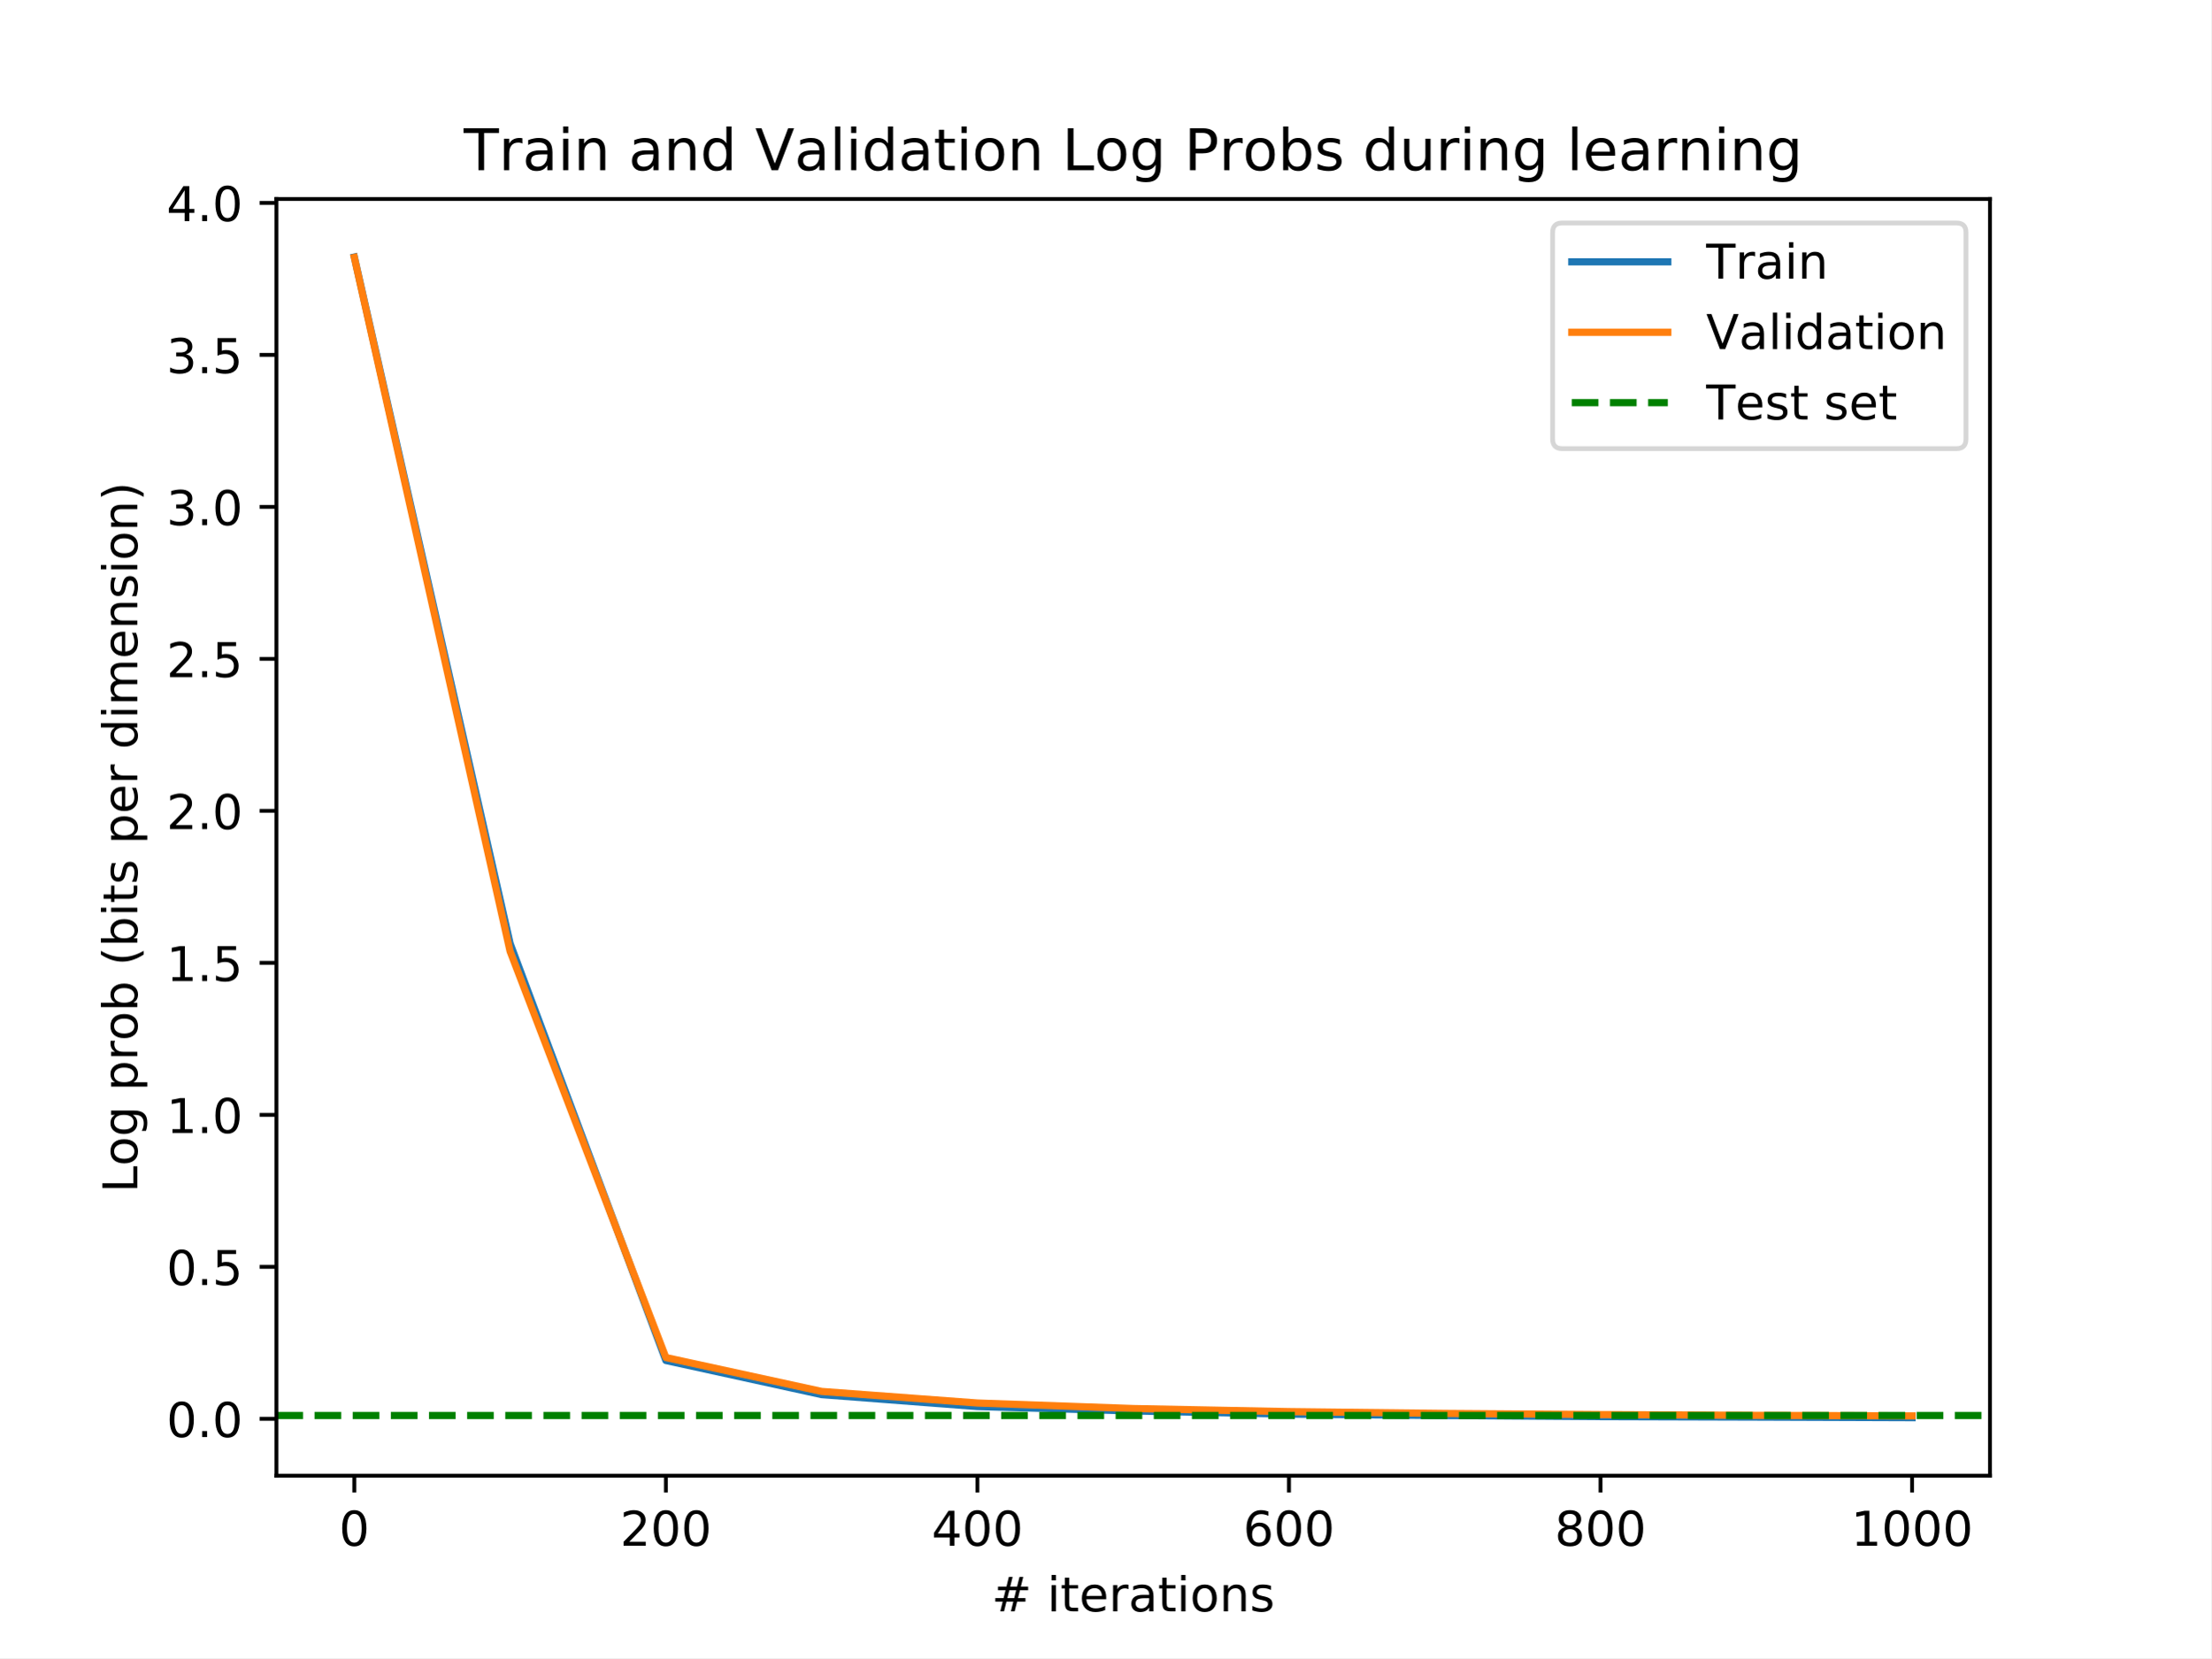
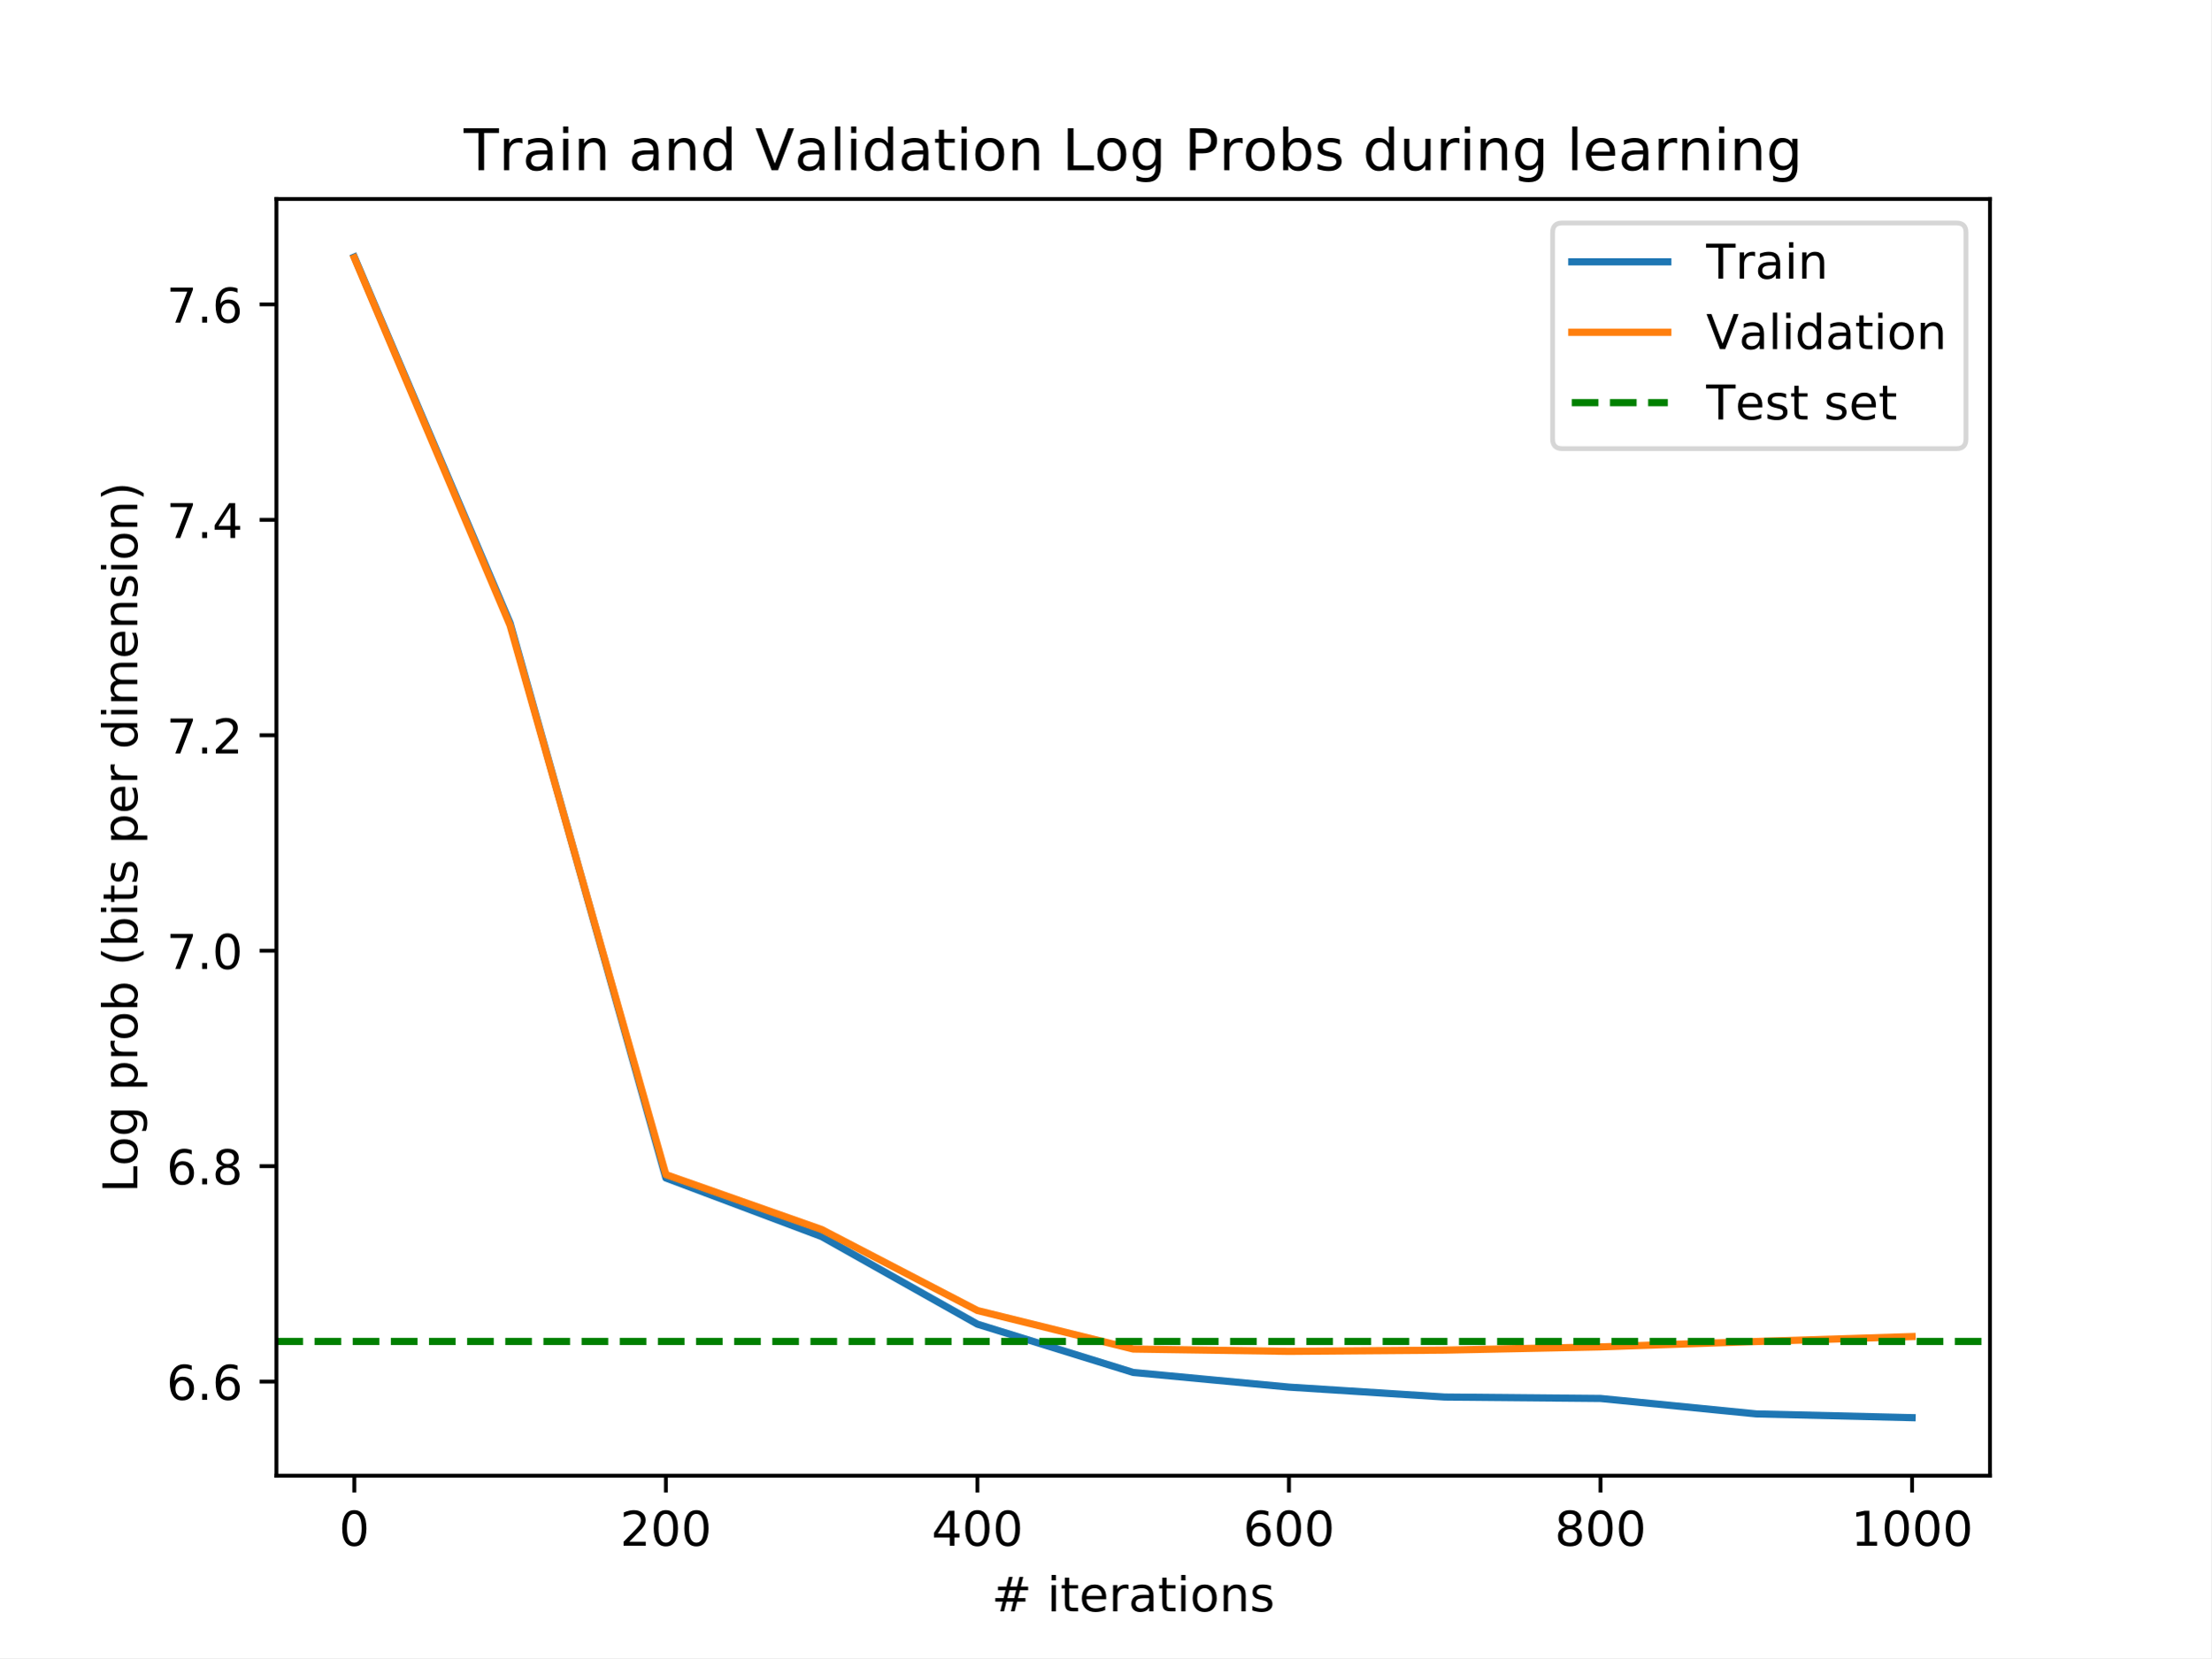
<svg xmlns="http://www.w3.org/2000/svg" xmlns:xlink="http://www.w3.org/1999/xlink" height="345.6pt" version="1.1" viewBox="0 0 460.8 345.6" width="460.8pt">
  <defs>
    <style type="text/css">
*{stroke-linecap:butt;stroke-linejoin:round;}
  </style>
  </defs>
  <g id="figure_1">
    <g id="patch_1">
      <path d="M 0 345.6  L 460.8 345.6  L 460.8 0  L 0 0  z " style="fill:#ffffff;" />
    </g>
    <g id="axes_1">
      <g id="patch_2">
        <path d="M 57.6 307.584  L 414.72 307.584  L 414.72 41.472  L 57.6 41.472  z " style="fill:#ffffff;" />
      </g>
      <g id="matplotlib.axis_1">
        <g id="xtick_1">
          <g id="line2d_1">
            <defs>
-               <path d="M 0 0  L 0 3.5  " id="m6d9e940e73" style="stroke:#000000;stroke-width:0.8;" />
-             </defs>
-             <g>
-               <use style="stroke:#000000;stroke-width:0.8;" x="73.833" xlink:href="#m6d9e940e73" y="307.584" />
+               <path d="M 0 0  L 0 3.5  " id="mdf9326bb4c" style="stroke:#000000;stroke-width:0.8;" />
+             </defs>
+             <g>
+               <use style="stroke:#000000;stroke-width:0.8;" x="73.833" xlink:href="#mdf9326bb4c" y="307.584" />
            </g>
          </g>
          <g id="text_1">
            <defs>
              <path d="M 31.781 66.406  Q 24.172 66.406 20.328 58.906  Q 16.5 51.422 16.5 36.375  Q 16.5 21.391 20.328 13.891  Q 24.172 6.391 31.781 6.391  Q 39.453 6.391 43.281 13.891  Q 47.125 21.391 47.125 36.375  Q 47.125 51.422 43.281 58.906  Q 39.453 66.406 31.781 66.406  z M 31.781 74.219  Q 44.047 74.219 50.516 64.516  Q 56.984 54.828 56.984 36.375  Q 56.984 17.969 50.516 8.266  Q 44.047 -1.422 31.781 -1.422  Q 19.531 -1.422 13.062 8.266  Q 6.594 17.969 6.594 36.375  Q 6.594 54.828 13.062 64.516  Q 19.531 74.219 31.781 74.219  z " id="DejaVuSans-48" />
            </defs>
            <g transform="translate(70.65148 322.1824)scale(0.1 -0.1)">
              <use xlink:href="#DejaVuSans-48" />
            </g>
          </g>
        </g>
        <g id="xtick_2">
          <g id="line2d_2">
            <g>
-               <use style="stroke:#000000;stroke-width:0.8;" x="138.764" xlink:href="#m6d9e940e73" y="307.584" />
+               <use style="stroke:#000000;stroke-width:0.8;" x="138.764" xlink:href="#mdf9326bb4c" y="307.584" />
            </g>
          </g>
          <g id="text_2">
            <defs>
              <path d="M 19.188 8.297  L 53.609 8.297  L 53.609 0  L 7.328 0  L 7.328 8.297  Q 12.938 14.109 22.625 23.891  Q 32.328 33.688 34.812 36.531  Q 39.547 41.844 41.422 45.531  Q 43.312 49.219 43.312 52.781  Q 43.312 58.594 39.234 62.25  Q 35.156 65.922 28.609 65.922  Q 23.969 65.922 18.812 64.312  Q 13.672 62.703 7.812 59.422  L 7.812 69.391  Q 13.766 71.781 18.938 73  Q 24.125 74.219 28.422 74.219  Q 39.75 74.219 46.484 68.547  Q 53.219 62.891 53.219 53.422  Q 53.219 48.922 51.531 44.891  Q 49.859 40.875 45.406 35.406  Q 44.188 33.984 37.641 27.219  Q 31.109 20.453 19.188 8.297  z " id="DejaVuSans-50" />
            </defs>
            <g transform="translate(129.2199 322.1824)scale(0.1 -0.1)">
              <use xlink:href="#DejaVuSans-50" />
              <use x="63.623" xlink:href="#DejaVuSans-48" />
              <use x="127.246" xlink:href="#DejaVuSans-48" />
            </g>
          </g>
        </g>
        <g id="xtick_3">
          <g id="line2d_3">
            <g>
-               <use style="stroke:#000000;stroke-width:0.8;" x="203.695" xlink:href="#m6d9e940e73" y="307.584" />
+               <use style="stroke:#000000;stroke-width:0.8;" x="203.695" xlink:href="#mdf9326bb4c" y="307.584" />
            </g>
          </g>
          <g id="text_3">
            <defs>
              <path d="M 37.797 64.312  L 12.891 25.391  L 37.797 25.391  z M 35.203 72.906  L 47.609 72.906  L 47.609 25.391  L 58.016 25.391  L 58.016 17.188  L 47.609 17.188  L 47.609 0  L 37.797 0  L 37.797 17.188  L 4.891 17.188  L 4.891 26.703  z " id="DejaVuSans-52" />
            </defs>
            <g transform="translate(194.1508 322.1824)scale(0.1 -0.1)">
              <use xlink:href="#DejaVuSans-52" />
              <use x="63.623" xlink:href="#DejaVuSans-48" />
              <use x="127.246" xlink:href="#DejaVuSans-48" />
            </g>
          </g>
        </g>
        <g id="xtick_4">
          <g id="line2d_4">
            <g>
-               <use style="stroke:#000000;stroke-width:0.8;" x="268.625" xlink:href="#m6d9e940e73" y="307.584" />
+               <use style="stroke:#000000;stroke-width:0.8;" x="268.625" xlink:href="#mdf9326bb4c" y="307.584" />
            </g>
          </g>
          <g id="text_4">
            <defs>
              <path d="M 33.016 40.375  Q 26.375 40.375 22.484 35.828  Q 18.609 31.297 18.609 23.391  Q 18.609 15.531 22.484 10.953  Q 26.375 6.391 33.016 6.391  Q 39.656 6.391 43.531 10.953  Q 47.406 15.531 47.406 23.391  Q 47.406 31.297 43.531 35.828  Q 39.656 40.375 33.016 40.375  z M 52.594 71.297  L 52.594 62.312  Q 48.875 64.062 45.094 64.984  Q 41.312 65.922 37.594 65.922  Q 27.828 65.922 22.672 59.328  Q 17.531 52.734 16.797 39.406  Q 19.672 43.656 24.016 45.922  Q 28.375 48.188 33.594 48.188  Q 44.578 48.188 50.953 41.516  Q 57.328 34.859 57.328 23.391  Q 57.328 12.156 50.688 5.359  Q 44.047 -1.422 33.016 -1.422  Q 20.359 -1.422 13.672 8.266  Q 6.984 17.969 6.984 36.375  Q 6.984 53.656 15.188 63.938  Q 23.391 74.219 37.203 74.219  Q 40.922 74.219 44.703 73.484  Q 48.484 72.75 52.594 71.297  z " id="DejaVuSans-54" />
            </defs>
            <g transform="translate(259.0817 322.1824)scale(0.1 -0.1)">
              <use xlink:href="#DejaVuSans-54" />
              <use x="63.623" xlink:href="#DejaVuSans-48" />
              <use x="127.246" xlink:href="#DejaVuSans-48" />
            </g>
          </g>
        </g>
        <g id="xtick_5">
          <g id="line2d_5">
            <g>
-               <use style="stroke:#000000;stroke-width:0.8;" x="333.556" xlink:href="#m6d9e940e73" y="307.584" />
+               <use style="stroke:#000000;stroke-width:0.8;" x="333.556" xlink:href="#mdf9326bb4c" y="307.584" />
            </g>
          </g>
          <g id="text_5">
            <defs>
              <path d="M 31.781 34.625  Q 24.75 34.625 20.719 30.859  Q 16.703 27.094 16.703 20.516  Q 16.703 13.922 20.719 10.156  Q 24.75 6.391 31.781 6.391  Q 38.812 6.391 42.859 10.172  Q 46.922 13.969 46.922 20.516  Q 46.922 27.094 42.891 30.859  Q 38.875 34.625 31.781 34.625  z M 21.922 38.812  Q 15.578 40.375 12.031 44.719  Q 8.5 49.078 8.5 55.328  Q 8.5 64.062 14.719 69.141  Q 20.953 74.219 31.781 74.219  Q 42.672 74.219 48.875 69.141  Q 55.078 64.062 55.078 55.328  Q 55.078 49.078 51.531 44.719  Q 48 40.375 41.703 38.812  Q 48.828 37.156 52.797 32.312  Q 56.781 27.484 56.781 20.516  Q 56.781 9.906 50.312 4.234  Q 43.844 -1.422 31.781 -1.422  Q 19.734 -1.422 13.25 4.234  Q 6.781 9.906 6.781 20.516  Q 6.781 27.484 10.781 32.312  Q 14.797 37.156 21.922 38.812  z M 18.312 54.391  Q 18.312 48.734 21.844 45.562  Q 25.391 42.391 31.781 42.391  Q 38.141 42.391 41.719 45.562  Q 45.312 48.734 45.312 54.391  Q 45.312 60.062 41.719 63.234  Q 38.141 66.406 31.781 66.406  Q 25.391 66.406 21.844 63.234  Q 18.312 60.062 18.312 54.391  z " id="DejaVuSans-56" />
            </defs>
            <g transform="translate(324.0126 322.1824)scale(0.1 -0.1)">
              <use xlink:href="#DejaVuSans-56" />
              <use x="63.623" xlink:href="#DejaVuSans-48" />
              <use x="127.246" xlink:href="#DejaVuSans-48" />
            </g>
          </g>
        </g>
        <g id="xtick_6">
          <g id="line2d_6">
            <g>
-               <use style="stroke:#000000;stroke-width:0.8;" x="398.487" xlink:href="#m6d9e940e73" y="307.584" />
+               <use style="stroke:#000000;stroke-width:0.8;" x="398.487" xlink:href="#mdf9326bb4c" y="307.584" />
            </g>
          </g>
          <g id="text_6">
            <defs>
              <path d="M 12.406 8.297  L 28.516 8.297  L 28.516 63.922  L 10.984 60.406  L 10.984 69.391  L 28.422 72.906  L 38.281 72.906  L 38.281 8.297  L 54.391 8.297  L 54.391 0  L 12.406 0  z " id="DejaVuSans-49" />
            </defs>
            <g transform="translate(385.7623 322.1824)scale(0.1 -0.1)">
              <use xlink:href="#DejaVuSans-49" />
              <use x="63.623" xlink:href="#DejaVuSans-48" />
              <use x="127.246" xlink:href="#DejaVuSans-48" />
              <use x="190.869" xlink:href="#DejaVuSans-48" />
            </g>
          </g>
        </g>
        <g id="text_7">
          <defs>
            <path d="M 51.125 44  L 36.922 44  L 32.812 27.688  L 47.125 27.688  z M 43.797 71.781  L 38.719 51.516  L 52.984 51.516  L 58.109 71.781  L 65.922 71.781  L 60.891 51.516  L 76.125 51.516  L 76.125 44  L 58.984 44  L 54.984 27.688  L 70.516 27.688  L 70.516 20.219  L 53.078 20.219  L 48 0  L 40.188 0  L 45.219 20.219  L 30.906 20.219  L 25.875 0  L 18.016 0  L 23.094 20.219  L 7.719 20.219  L 7.719 27.688  L 24.906 27.688  L 29 44  L 13.281 44  L 13.281 51.516  L 30.906 51.516  L 35.891 71.781  z " id="DejaVuSans-35" />
            <path id="DejaVuSans-32" />
            <path d="M 9.422 54.688  L 18.406 54.688  L 18.406 0  L 9.422 0  z M 9.422 75.984  L 18.406 75.984  L 18.406 64.594  L 9.422 64.594  z " id="DejaVuSans-105" />
            <path d="M 18.312 70.219  L 18.312 54.688  L 36.812 54.688  L 36.812 47.703  L 18.312 47.703  L 18.312 18.016  Q 18.312 11.328 20.141 9.422  Q 21.969 7.516 27.594 7.516  L 36.812 7.516  L 36.812 0  L 27.594 0  Q 17.188 0 13.234 3.875  Q 9.281 7.766 9.281 18.016  L 9.281 47.703  L 2.688 47.703  L 2.688 54.688  L 9.281 54.688  L 9.281 70.219  z " id="DejaVuSans-116" />
            <path d="M 56.203 29.594  L 56.203 25.203  L 14.891 25.203  Q 15.484 15.922 20.484 11.062  Q 25.484 6.203 34.422 6.203  Q 39.594 6.203 44.453 7.469  Q 49.312 8.734 54.109 11.281  L 54.109 2.781  Q 49.266 0.734 44.188 -0.344  Q 39.109 -1.422 33.891 -1.422  Q 20.797 -1.422 13.156 6.188  Q 5.516 13.812 5.516 26.812  Q 5.516 40.234 12.766 48.109  Q 20.016 56 32.328 56  Q 43.359 56 49.781 48.891  Q 56.203 41.797 56.203 29.594  z M 47.219 32.234  Q 47.125 39.594 43.094 43.984  Q 39.062 48.391 32.422 48.391  Q 24.906 48.391 20.391 44.141  Q 15.875 39.891 15.188 32.172  z " id="DejaVuSans-101" />
            <path d="M 41.109 46.297  Q 39.594 47.172 37.812 47.578  Q 36.031 48 33.891 48  Q 26.266 48 22.188 43.047  Q 18.109 38.094 18.109 28.812  L 18.109 0  L 9.078 0  L 9.078 54.688  L 18.109 54.688  L 18.109 46.188  Q 20.953 51.172 25.484 53.578  Q 30.031 56 36.531 56  Q 37.453 56 38.578 55.875  Q 39.703 55.766 41.062 55.516  z " id="DejaVuSans-114" />
            <path d="M 34.281 27.484  Q 23.391 27.484 19.188 25  Q 14.984 22.516 14.984 16.5  Q 14.984 11.719 18.141 8.906  Q 21.297 6.109 26.703 6.109  Q 34.188 6.109 38.703 11.406  Q 43.219 16.703 43.219 25.484  L 43.219 27.484  z M 52.203 31.203  L 52.203 0  L 43.219 0  L 43.219 8.297  Q 40.141 3.328 35.547 0.953  Q 30.953 -1.422 24.312 -1.422  Q 15.922 -1.422 10.953 3.297  Q 6 8.016 6 15.922  Q 6 25.141 12.172 29.828  Q 18.359 34.516 30.609 34.516  L 43.219 34.516  L 43.219 35.406  Q 43.219 41.609 39.141 45  Q 35.062 48.391 27.688 48.391  Q 23 48.391 18.547 47.266  Q 14.109 46.141 10.016 43.891  L 10.016 52.203  Q 14.938 54.109 19.578 55.047  Q 24.219 56 28.609 56  Q 40.484 56 46.344 49.844  Q 52.203 43.703 52.203 31.203  z " id="DejaVuSans-97" />
            <path d="M 30.609 48.391  Q 23.391 48.391 19.188 42.75  Q 14.984 37.109 14.984 27.297  Q 14.984 17.484 19.156 11.844  Q 23.344 6.203 30.609 6.203  Q 37.797 6.203 41.984 11.859  Q 46.188 17.531 46.188 27.297  Q 46.188 37.016 41.984 42.703  Q 37.797 48.391 30.609 48.391  z M 30.609 56  Q 42.328 56 49.016 48.375  Q 55.719 40.766 55.719 27.297  Q 55.719 13.875 49.016 6.219  Q 42.328 -1.422 30.609 -1.422  Q 18.844 -1.422 12.172 6.219  Q 5.516 13.875 5.516 27.297  Q 5.516 40.766 12.172 48.375  Q 18.844 56 30.609 56  z " id="DejaVuSans-111" />
            <path d="M 54.891 33.016  L 54.891 0  L 45.906 0  L 45.906 32.719  Q 45.906 40.484 42.875 44.328  Q 39.844 48.188 33.797 48.188  Q 26.516 48.188 22.312 43.547  Q 18.109 38.922 18.109 30.906  L 18.109 0  L 9.078 0  L 9.078 54.688  L 18.109 54.688  L 18.109 46.188  Q 21.344 51.125 25.703 53.562  Q 30.078 56 35.797 56  Q 45.219 56 50.047 50.172  Q 54.891 44.344 54.891 33.016  z " id="DejaVuSans-110" />
            <path d="M 44.281 53.078  L 44.281 44.578  Q 40.484 46.531 36.375 47.5  Q 32.281 48.484 27.875 48.484  Q 21.188 48.484 17.844 46.438  Q 14.5 44.391 14.5 40.281  Q 14.5 37.156 16.891 35.375  Q 19.281 33.594 26.516 31.984  L 29.594 31.297  Q 39.156 29.25 43.188 25.516  Q 47.219 21.781 47.219 15.094  Q 47.219 7.469 41.188 3.016  Q 35.156 -1.422 24.609 -1.422  Q 20.219 -1.422 15.453 -0.562  Q 10.688 0.297 5.422 2  L 5.422 11.281  Q 10.406 8.688 15.234 7.391  Q 20.062 6.109 24.812 6.109  Q 31.156 6.109 34.562 8.281  Q 37.984 10.453 37.984 14.406  Q 37.984 18.062 35.516 20.016  Q 33.062 21.969 24.703 23.781  L 21.578 24.516  Q 13.234 26.266 9.516 29.906  Q 5.812 33.547 5.812 39.891  Q 5.812 47.609 11.281 51.797  Q 16.75 56 26.812 56  Q 31.781 56 36.172 55.266  Q 40.578 54.547 44.281 53.078  z " id="DejaVuSans-115" />
          </defs>
          <g transform="translate(206.6538 335.8606)scale(0.1 -0.1)">
            <use xlink:href="#DejaVuSans-35" />
            <use x="83.789" xlink:href="#DejaVuSans-32" />
            <use x="115.576" xlink:href="#DejaVuSans-105" />
            <use x="143.359" xlink:href="#DejaVuSans-116" />
            <use x="182.568" xlink:href="#DejaVuSans-101" />
            <use x="244.092" xlink:href="#DejaVuSans-114" />
            <use x="285.205" xlink:href="#DejaVuSans-97" />
            <use x="346.484" xlink:href="#DejaVuSans-116" />
            <use x="385.693" xlink:href="#DejaVuSans-105" />
            <use x="413.477" xlink:href="#DejaVuSans-111" />
            <use x="474.658" xlink:href="#DejaVuSans-110" />
            <use x="538.037" xlink:href="#DejaVuSans-115" />
          </g>
        </g>
      </g>
      <g id="matplotlib.axis_2">
        <g id="ytick_1">
          <g id="line2d_7">
            <defs>
-               <path d="M 0 0  L -3.5 0  " id="m131ab5d67e" style="stroke:#000000;stroke-width:0.8;" />
-             </defs>
-             <g>
-               <use style="stroke:#000000;stroke-width:0.8;" x="57.6" xlink:href="#m131ab5d67e" y="295.73" />
+               <path d="M 0 0  L -3.5 0  " id="m917d956a96" style="stroke:#000000;stroke-width:0.8;" />
+             </defs>
+             <g>
+               <use style="stroke:#000000;stroke-width:0.8;" x="57.6" xlink:href="#m917d956a96" y="287.973" />
            </g>
          </g>
          <g id="text_8">
            <defs>
              <path d="M 10.688 12.406  L 21 12.406  L 21 0  L 10.688 0  z " id="DejaVuSans-46" />
            </defs>
-             <g transform="translate(34.69687 299.5293)scale(0.1 -0.1)">
-               <use xlink:href="#DejaVuSans-48" />
-               <use x="63.623" xlink:href="#DejaVuSans-46" />
-               <use x="95.41" xlink:href="#DejaVuSans-48" />
+             <g transform="translate(34.69687 291.7718)scale(0.1 -0.1)">
+               <use xlink:href="#DejaVuSans-54" />
+               <use x="63.623" xlink:href="#DejaVuSans-46" />
+               <use x="95.41" xlink:href="#DejaVuSans-54" />
            </g>
          </g>
        </g>
        <g id="ytick_2">
          <g id="line2d_8">
            <g>
-               <use style="stroke:#000000;stroke-width:0.8;" x="57.6" xlink:href="#m131ab5d67e" y="264.049" />
+               <use style="stroke:#000000;stroke-width:0.8;" x="57.6" xlink:href="#m917d956a96" y="243.065" />
            </g>
          </g>
          <g id="text_9">
-             <defs>
-               <path d="M 10.797 72.906  L 49.516 72.906  L 49.516 64.594  L 19.828 64.594  L 19.828 46.734  Q 21.969 47.469 24.109 47.828  Q 26.266 48.188 28.422 48.188  Q 40.625 48.188 47.75 41.5  Q 54.891 34.812 54.891 23.391  Q 54.891 11.625 47.562 5.094  Q 40.234 -1.422 26.906 -1.422  Q 22.312 -1.422 17.547 -0.641  Q 12.797 0.141 7.719 1.703  L 7.719 11.625  Q 12.109 9.234 16.797 8.062  Q 21.484 6.891 26.703 6.891  Q 35.156 6.891 40.078 11.328  Q 45.016 15.766 45.016 23.391  Q 45.016 31 40.078 35.438  Q 35.156 39.891 26.703 39.891  Q 22.75 39.891 18.812 39.016  Q 14.891 38.141 10.797 36.281  z " id="DejaVuSans-53" />
-             </defs>
-             <g transform="translate(34.69687 267.8485)scale(0.1 -0.1)">
-               <use xlink:href="#DejaVuSans-48" />
-               <use x="63.623" xlink:href="#DejaVuSans-46" />
-               <use x="95.41" xlink:href="#DejaVuSans-53" />
+             <g transform="translate(34.69687 246.8647)scale(0.1 -0.1)">
+               <use xlink:href="#DejaVuSans-54" />
+               <use x="63.623" xlink:href="#DejaVuSans-46" />
+               <use x="95.41" xlink:href="#DejaVuSans-56" />
            </g>
          </g>
        </g>
        <g id="ytick_3">
          <g id="line2d_9">
            <g>
-               <use style="stroke:#000000;stroke-width:0.8;" x="57.6" xlink:href="#m131ab5d67e" y="232.368" />
+               <use style="stroke:#000000;stroke-width:0.8;" x="57.6" xlink:href="#m917d956a96" y="198.158" />
            </g>
          </g>
          <g id="text_10">
-             <g transform="translate(34.69687 236.1677)scale(0.1 -0.1)">
-               <use xlink:href="#DejaVuSans-49" />
+             <defs>
+               <path d="M 8.203 72.906  L 55.078 72.906  L 55.078 68.703  L 28.609 0  L 18.312 0  L 43.219 64.594  L 8.203 64.594  z " id="DejaVuSans-55" />
+             </defs>
+             <g transform="translate(34.69687 201.9576)scale(0.1 -0.1)">
+               <use xlink:href="#DejaVuSans-55" />
              <use x="63.623" xlink:href="#DejaVuSans-46" />
              <use x="95.41" xlink:href="#DejaVuSans-48" />
            </g>
          </g>
        </g>
        <g id="ytick_4">
          <g id="line2d_10">
            <g>
-               <use style="stroke:#000000;stroke-width:0.8;" x="57.6" xlink:href="#m131ab5d67e" y="200.688" />
+               <use style="stroke:#000000;stroke-width:0.8;" x="57.6" xlink:href="#m917d956a96" y="153.251" />
            </g>
          </g>
          <g id="text_11">
-             <g transform="translate(34.69687 204.4869)scale(0.1 -0.1)">
-               <use xlink:href="#DejaVuSans-49" />
-               <use x="63.623" xlink:href="#DejaVuSans-46" />
-               <use x="95.41" xlink:href="#DejaVuSans-53" />
+             <g transform="translate(34.69687 157.0505)scale(0.1 -0.1)">
+               <use xlink:href="#DejaVuSans-55" />
+               <use x="63.623" xlink:href="#DejaVuSans-46" />
+               <use x="95.41" xlink:href="#DejaVuSans-50" />
            </g>
          </g>
        </g>
        <g id="ytick_5">
          <g id="line2d_11">
            <g>
-               <use style="stroke:#000000;stroke-width:0.8;" x="57.6" xlink:href="#m131ab5d67e" y="169.007" />
+               <use style="stroke:#000000;stroke-width:0.8;" x="57.6" xlink:href="#m917d956a96" y="108.344" />
            </g>
          </g>
          <g id="text_12">
-             <g transform="translate(34.69687 172.8062)scale(0.1 -0.1)">
-               <use xlink:href="#DejaVuSans-50" />
-               <use x="63.623" xlink:href="#DejaVuSans-46" />
-               <use x="95.41" xlink:href="#DejaVuSans-48" />
+             <g transform="translate(34.69687 112.1435)scale(0.1 -0.1)">
+               <use xlink:href="#DejaVuSans-55" />
+               <use x="63.623" xlink:href="#DejaVuSans-46" />
+               <use x="95.41" xlink:href="#DejaVuSans-52" />
            </g>
          </g>
        </g>
        <g id="ytick_6">
          <g id="line2d_12">
            <g>
-               <use style="stroke:#000000;stroke-width:0.8;" x="57.6" xlink:href="#m131ab5d67e" y="137.326" />
+               <use style="stroke:#000000;stroke-width:0.8;" x="57.6" xlink:href="#m917d956a96" y="63.437" />
            </g>
          </g>
          <g id="text_13">
-             <g transform="translate(34.69687 141.1254)scale(0.1 -0.1)">
-               <use xlink:href="#DejaVuSans-50" />
-               <use x="63.623" xlink:href="#DejaVuSans-46" />
-               <use x="95.41" xlink:href="#DejaVuSans-53" />
-             </g>
-           </g>
-         </g>
-         <g id="ytick_7">
-           <g id="line2d_13">
-             <g>
-               <use style="stroke:#000000;stroke-width:0.8;" x="57.6" xlink:href="#m131ab5d67e" y="105.645" />
-             </g>
-           </g>
-           <g id="text_14">
-             <defs>
-               <path d="M 40.578 39.312  Q 47.656 37.797 51.625 33  Q 55.609 28.219 55.609 21.188  Q 55.609 10.406 48.188 4.484  Q 40.766 -1.422 27.094 -1.422  Q 22.516 -1.422 17.656 -0.516  Q 12.797 0.391 7.625 2.203  L 7.625 11.719  Q 11.719 9.328 16.594 8.109  Q 21.484 6.891 26.812 6.891  Q 36.078 6.891 40.938 10.547  Q 45.797 14.203 45.797 21.188  Q 45.797 27.641 41.281 31.266  Q 36.766 34.906 28.719 34.906  L 20.219 34.906  L 20.219 43.016  L 29.109 43.016  Q 36.375 43.016 40.234 45.922  Q 44.094 48.828 44.094 54.297  Q 44.094 59.906 40.109 62.906  Q 36.141 65.922 28.719 65.922  Q 24.656 65.922 20.016 65.031  Q 15.375 64.156 9.812 62.312  L 9.812 71.094  Q 15.438 72.656 20.344 73.438  Q 25.25 74.219 29.594 74.219  Q 40.828 74.219 47.359 69.109  Q 53.906 64.016 53.906 55.328  Q 53.906 49.266 50.438 45.094  Q 46.969 40.922 40.578 39.312  z " id="DejaVuSans-51" />
-             </defs>
-             <g transform="translate(34.69687 109.4446)scale(0.1 -0.1)">
-               <use xlink:href="#DejaVuSans-51" />
-               <use x="63.623" xlink:href="#DejaVuSans-46" />
-               <use x="95.41" xlink:href="#DejaVuSans-48" />
-             </g>
-           </g>
-         </g>
-         <g id="ytick_8">
-           <g id="line2d_14">
-             <g>
-               <use style="stroke:#000000;stroke-width:0.8;" x="57.6" xlink:href="#m131ab5d67e" y="73.965" />
-             </g>
-           </g>
-           <g id="text_15">
-             <g transform="translate(34.69687 77.76384)scale(0.1 -0.1)">
-               <use xlink:href="#DejaVuSans-51" />
-               <use x="63.623" xlink:href="#DejaVuSans-46" />
-               <use x="95.41" xlink:href="#DejaVuSans-53" />
-             </g>
-           </g>
-         </g>
-         <g id="ytick_9">
-           <g id="line2d_15">
-             <g>
-               <use style="stroke:#000000;stroke-width:0.8;" x="57.6" xlink:href="#m131ab5d67e" y="42.284" />
-             </g>
-           </g>
-           <g id="text_16">
-             <g transform="translate(34.69687 46.08306)scale(0.1 -0.1)">
-               <use xlink:href="#DejaVuSans-52" />
-               <use x="63.623" xlink:href="#DejaVuSans-46" />
-               <use x="95.41" xlink:href="#DejaVuSans-48" />
-             </g>
-           </g>
-         </g>
-         <g id="text_17">
+             <g transform="translate(34.69687 67.2364)scale(0.1 -0.1)">
+               <use xlink:href="#DejaVuSans-55" />
+               <use x="63.623" xlink:href="#DejaVuSans-46" />
+               <use x="95.41" xlink:href="#DejaVuSans-54" />
+             </g>
+           </g>
+         </g>
+         <g id="text_14">
          <defs>
            <path d="M 9.812 72.906  L 19.672 72.906  L 19.672 8.297  L 55.172 8.297  L 55.172 0  L 9.812 0  z " id="DejaVuSans-76" />
            <path d="M 45.406 27.984  Q 45.406 37.75 41.375 43.109  Q 37.359 48.484 30.078 48.484  Q 22.859 48.484 18.828 43.109  Q 14.797 37.75 14.797 27.984  Q 14.797 18.266 18.828 12.891  Q 22.859 7.516 30.078 7.516  Q 37.359 7.516 41.375 12.891  Q 45.406 18.266 45.406 27.984  z M 54.391 6.781  Q 54.391 -7.172 48.188 -13.984  Q 42 -20.797 29.203 -20.797  Q 24.469 -20.797 20.266 -20.094  Q 16.062 -19.391 12.109 -17.922  L 12.109 -9.188  Q 16.062 -11.328 19.922 -12.344  Q 23.781 -13.375 27.781 -13.375  Q 36.625 -13.375 41.016 -8.766  Q 45.406 -4.156 45.406 5.172  L 45.406 9.625  Q 42.625 4.781 38.281 2.391  Q 33.938 0 27.875 0  Q 17.828 0 11.672 7.656  Q 5.516 15.328 5.516 27.984  Q 5.516 40.672 11.672 48.328  Q 17.828 56 27.875 56  Q 33.938 56 38.281 53.609  Q 42.625 51.219 45.406 46.391  L 45.406 54.688  L 54.391 54.688  z " id="DejaVuSans-103" />
            <path d="M 18.109 8.203  L 18.109 -20.797  L 9.078 -20.797  L 9.078 54.688  L 18.109 54.688  L 18.109 46.391  Q 20.953 51.266 25.266 53.625  Q 29.594 56 35.594 56  Q 45.562 56 51.781 48.094  Q 58.016 40.188 58.016 27.297  Q 58.016 14.406 51.781 6.484  Q 45.562 -1.422 35.594 -1.422  Q 29.594 -1.422 25.266 0.953  Q 20.953 3.328 18.109 8.203  z M 48.688 27.297  Q 48.688 37.203 44.609 42.844  Q 40.531 48.484 33.406 48.484  Q 26.266 48.484 22.188 42.844  Q 18.109 37.203 18.109 27.297  Q 18.109 17.391 22.188 11.75  Q 26.266 6.109 33.406 6.109  Q 40.531 6.109 44.609 11.75  Q 48.688 17.391 48.688 27.297  z " id="DejaVuSans-112" />
            <path d="M 48.688 27.297  Q 48.688 37.203 44.609 42.844  Q 40.531 48.484 33.406 48.484  Q 26.266 48.484 22.188 42.844  Q 18.109 37.203 18.109 27.297  Q 18.109 17.391 22.188 11.75  Q 26.266 6.109 33.406 6.109  Q 40.531 6.109 44.609 11.75  Q 48.688 17.391 48.688 27.297  z M 18.109 46.391  Q 20.953 51.266 25.266 53.625  Q 29.594 56 35.594 56  Q 45.562 56 51.781 48.094  Q 58.016 40.188 58.016 27.297  Q 58.016 14.406 51.781 6.484  Q 45.562 -1.422 35.594 -1.422  Q 29.594 -1.422 25.266 0.953  Q 20.953 3.328 18.109 8.203  L 18.109 0  L 9.078 0  L 9.078 75.984  L 18.109 75.984  z " id="DejaVuSans-98" />
            <path d="M 31 75.875  Q 24.469 64.656 21.281 53.656  Q 18.109 42.672 18.109 31.391  Q 18.109 20.125 21.312 9.062  Q 24.516 -2 31 -13.188  L 23.188 -13.188  Q 15.875 -1.703 12.234 9.375  Q 8.594 20.453 8.594 31.391  Q 8.594 42.281 12.203 53.312  Q 15.828 64.359 23.188 75.875  z " id="DejaVuSans-40" />
            <path d="M 45.406 46.391  L 45.406 75.984  L 54.391 75.984  L 54.391 0  L 45.406 0  L 45.406 8.203  Q 42.578 3.328 38.25 0.953  Q 33.938 -1.422 27.875 -1.422  Q 17.969 -1.422 11.734 6.484  Q 5.516 14.406 5.516 27.297  Q 5.516 40.188 11.734 48.094  Q 17.969 56 27.875 56  Q 33.938 56 38.25 53.625  Q 42.578 51.266 45.406 46.391  z M 14.797 27.297  Q 14.797 17.391 18.875 11.75  Q 22.953 6.109 30.078 6.109  Q 37.203 6.109 41.297 11.75  Q 45.406 17.391 45.406 27.297  Q 45.406 37.203 41.297 42.844  Q 37.203 48.484 30.078 48.484  Q 22.953 48.484 18.875 42.844  Q 14.797 37.203 14.797 27.297  z " id="DejaVuSans-100" />
            <path d="M 52 44.188  Q 55.375 50.25 60.062 53.125  Q 64.75 56 71.094 56  Q 79.641 56 84.281 50.016  Q 88.922 44.047 88.922 33.016  L 88.922 0  L 79.891 0  L 79.891 32.719  Q 79.891 40.578 77.094 44.375  Q 74.312 48.188 68.609 48.188  Q 61.625 48.188 57.562 43.547  Q 53.516 38.922 53.516 30.906  L 53.516 0  L 44.484 0  L 44.484 32.719  Q 44.484 40.625 41.703 44.406  Q 38.922 48.188 33.109 48.188  Q 26.219 48.188 22.156 43.531  Q 18.109 38.875 18.109 30.906  L 18.109 0  L 9.078 0  L 9.078 54.688  L 18.109 54.688  L 18.109 46.188  Q 21.188 51.219 25.484 53.609  Q 29.781 56 35.688 56  Q 41.656 56 45.828 52.969  Q 50 49.953 52 44.188  z " id="DejaVuSans-109" />
            <path d="M 8.016 75.875  L 15.828 75.875  Q 23.141 64.359 26.781 53.312  Q 30.422 42.281 30.422 31.391  Q 30.422 20.453 26.781 9.375  Q 23.141 -1.703 15.828 -13.188  L 8.016 -13.188  Q 14.5 -2 17.703 9.062  Q 20.906 20.125 20.906 31.391  Q 20.906 42.672 17.703 53.656  Q 14.5 64.656 8.016 75.875  z " id="DejaVuSans-41" />
          </defs>
          <g transform="translate(28.61719 248.6014)rotate(-90)scale(0.1 -0.1)">
            <use xlink:href="#DejaVuSans-76" />
            <use x="55.697" xlink:href="#DejaVuSans-111" />
            <use x="116.879" xlink:href="#DejaVuSans-103" />
            <use x="180.355" xlink:href="#DejaVuSans-32" />
            <use x="212.143" xlink:href="#DejaVuSans-112" />
            <use x="275.619" xlink:href="#DejaVuSans-114" />
            <use x="316.701" xlink:href="#DejaVuSans-111" />
            <use x="377.883" xlink:href="#DejaVuSans-98" />
            <use x="441.359" xlink:href="#DejaVuSans-32" />
            <use x="473.146" xlink:href="#DejaVuSans-40" />
            <use x="512.16" xlink:href="#DejaVuSans-98" />
            <use x="575.637" xlink:href="#DejaVuSans-105" />
            <use x="603.42" xlink:href="#DejaVuSans-116" />
            <use x="642.629" xlink:href="#DejaVuSans-115" />
            <use x="694.729" xlink:href="#DejaVuSans-32" />
            <use x="726.516" xlink:href="#DejaVuSans-112" />
            <use x="789.992" xlink:href="#DejaVuSans-101" />
            <use x="851.516" xlink:href="#DejaVuSans-114" />
            <use x="892.629" xlink:href="#DejaVuSans-32" />
            <use x="924.416" xlink:href="#DejaVuSans-100" />
            <use x="987.893" xlink:href="#DejaVuSans-105" />
            <use x="1015.676" xlink:href="#DejaVuSans-109" />
            <use x="1113.088" xlink:href="#DejaVuSans-101" />
            <use x="1174.611" xlink:href="#DejaVuSans-110" />
            <use x="1237.99" xlink:href="#DejaVuSans-115" />
            <use x="1290.09" xlink:href="#DejaVuSans-105" />
            <use x="1317.873" xlink:href="#DejaVuSans-111" />
            <use x="1379.055" xlink:href="#DejaVuSans-110" />
            <use x="1442.434" xlink:href="#DejaVuSans-41" />
          </g>
        </g>
      </g>
-       <g id="line2d_16">
-         <path clip-path="url(#pa7c182d44b)" d="M 73.833 53.568  L 106.298 196.645  L 138.764 283.572  L 171.229 290.685  L 203.695 293.176  L 236.16 294.09  L 268.625 294.761  L 301.091 295.046  L 333.556 295.275  L 366.022 295.371  L 398.487 295.488  " style="fill:none;stroke:#1f77b4;stroke-linecap:square;stroke-width:1.5;" />
-       </g>
-       <g id="line2d_17">
-         <path clip-path="url(#pa7c182d44b)" d="M 73.833 53.647  L 106.298 198.269  L 138.764 282.952  L 171.229 290.021  L 203.695 292.434  L 236.16 293.584  L 268.625 294.227  L 301.091 294.606  L 333.556 294.847  L 366.022 295.007  L 398.487 295.121  " style="fill:none;stroke:#ff7f0e;stroke-linecap:square;stroke-width:1.5;" />
-       </g>
-       <g id="line2d_18">
-         <path clip-path="url(#pa7c182d44b)" d="M 57.6 295.037  L 414.72 295.037  " style="fill:none;stroke:#008000;stroke-dasharray:5.55,2.4;stroke-dashoffset:0;stroke-width:1.5;" />
+       <g id="line2d_13">
+         <path clip-path="url(#pe5ab7a3f59)" d="M 73.833 53.568  L 106.298 129.864  L 138.764 245.531  L 171.229 257.742  L 203.695 276.001  L 236.16 286.064  L 268.625 289.12  L 301.091 291.19  L 333.556 291.49  L 366.022 294.706  L 398.487 295.488  " style="fill:none;stroke:#1f77b4;stroke-linecap:square;stroke-width:1.5;" />
+       </g>
+       <g id="line2d_14">
+         <path clip-path="url(#pe5ab7a3f59)" d="M 73.833 53.733  L 106.298 130.353  L 138.764 244.825  L 171.229 256.268  L 203.695 273.156  L 236.16 281.184  L 268.625 281.669  L 301.091 281.411  L 333.556 280.739  L 366.022 279.615  L 398.487 278.585  " style="fill:none;stroke:#ff7f0e;stroke-linecap:square;stroke-width:1.5;" />
+       </g>
+       <g id="line2d_15">
+         <path clip-path="url(#pe5ab7a3f59)" d="M 57.6 279.596  L 414.72 279.596  " style="fill:none;stroke:#008000;stroke-dasharray:5.55,2.4;stroke-dashoffset:0;stroke-width:1.5;" />
      </g>
      <g id="patch_3">
        <path d="M 57.6 307.584  L 57.6 41.472  " style="fill:none;stroke:#000000;stroke-linecap:square;stroke-linejoin:miter;stroke-width:0.8;" />
      </g>
      <g id="patch_4">
        <path d="M 414.72 307.584  L 414.72 41.472  " style="fill:none;stroke:#000000;stroke-linecap:square;stroke-linejoin:miter;stroke-width:0.8;" />
      </g>
      <g id="patch_5">
        <path d="M 57.6 307.584  L 414.72 307.584  " style="fill:none;stroke:#000000;stroke-linecap:square;stroke-linejoin:miter;stroke-width:0.8;" />
      </g>
      <g id="patch_6">
        <path d="M 57.6 41.472  L 414.72 41.472  " style="fill:none;stroke:#000000;stroke-linecap:square;stroke-linejoin:miter;stroke-width:0.8;" />
      </g>
-       <g id="text_18">
+       <g id="text_15">
        <defs>
          <path d="M -0.297 72.906  L 61.375 72.906  L 61.375 64.594  L 35.5 64.594  L 35.5 0  L 25.594 0  L 25.594 64.594  L -0.297 64.594  z " id="DejaVuSans-84" />
          <path d="M 28.609 0  L 0.781 72.906  L 11.078 72.906  L 34.188 11.531  L 57.328 72.906  L 67.578 72.906  L 39.797 0  z " id="DejaVuSans-86" />
          <path d="M 9.422 75.984  L 18.406 75.984  L 18.406 0  L 9.422 0  z " id="DejaVuSans-108" />
          <path d="M 19.672 64.797  L 19.672 37.406  L 32.078 37.406  Q 38.969 37.406 42.719 40.969  Q 46.484 44.531 46.484 51.125  Q 46.484 57.672 42.719 61.234  Q 38.969 64.797 32.078 64.797  z M 9.812 72.906  L 32.078 72.906  Q 44.344 72.906 50.609 67.359  Q 56.891 61.812 56.891 51.125  Q 56.891 40.328 50.609 34.812  Q 44.344 29.297 32.078 29.297  L 19.672 29.297  L 19.672 0  L 9.812 0  z " id="DejaVuSans-80" />
          <path d="M 8.5 21.578  L 8.5 54.688  L 17.484 54.688  L 17.484 21.922  Q 17.484 14.156 20.5 10.266  Q 23.531 6.391 29.594 6.391  Q 36.859 6.391 41.078 11.031  Q 45.312 15.672 45.312 23.688  L 45.312 54.688  L 54.297 54.688  L 54.297 0  L 45.312 0  L 45.312 8.406  Q 42.047 3.422 37.719 1  Q 33.406 -1.422 27.688 -1.422  Q 18.266 -1.422 13.375 4.438  Q 8.5 10.297 8.5 21.578  z M 31.109 56  z " id="DejaVuSans-117" />
        </defs>
        <g transform="translate(96.63 35.472)scale(0.12 -0.12)">
          <use xlink:href="#DejaVuSans-84" />
          <use x="60.865" xlink:href="#DejaVuSans-114" />
          <use x="101.979" xlink:href="#DejaVuSans-97" />
          <use x="163.258" xlink:href="#DejaVuSans-105" />
          <use x="191.041" xlink:href="#DejaVuSans-110" />
          <use x="254.42" xlink:href="#DejaVuSans-32" />
          <use x="286.207" xlink:href="#DejaVuSans-97" />
          <use x="347.486" xlink:href="#DejaVuSans-110" />
          <use x="410.865" xlink:href="#DejaVuSans-100" />
          <use x="474.342" xlink:href="#DejaVuSans-32" />
          <use x="506.129" xlink:href="#DejaVuSans-86" />
          <use x="574.428" xlink:href="#DejaVuSans-97" />
          <use x="635.707" xlink:href="#DejaVuSans-108" />
          <use x="663.49" xlink:href="#DejaVuSans-105" />
          <use x="691.273" xlink:href="#DejaVuSans-100" />
          <use x="754.75" xlink:href="#DejaVuSans-97" />
          <use x="816.029" xlink:href="#DejaVuSans-116" />
          <use x="855.238" xlink:href="#DejaVuSans-105" />
          <use x="883.021" xlink:href="#DejaVuSans-111" />
          <use x="944.203" xlink:href="#DejaVuSans-110" />
          <use x="1007.582" xlink:href="#DejaVuSans-32" />
          <use x="1039.369" xlink:href="#DejaVuSans-76" />
          <use x="1095.066" xlink:href="#DejaVuSans-111" />
          <use x="1156.248" xlink:href="#DejaVuSans-103" />
          <use x="1219.725" xlink:href="#DejaVuSans-32" />
          <use x="1251.512" xlink:href="#DejaVuSans-80" />
          <use x="1311.799" xlink:href="#DejaVuSans-114" />
          <use x="1352.881" xlink:href="#DejaVuSans-111" />
          <use x="1414.062" xlink:href="#DejaVuSans-98" />
          <use x="1477.539" xlink:href="#DejaVuSans-115" />
          <use x="1529.639" xlink:href="#DejaVuSans-32" />
          <use x="1561.426" xlink:href="#DejaVuSans-100" />
          <use x="1624.902" xlink:href="#DejaVuSans-117" />
          <use x="1688.281" xlink:href="#DejaVuSans-114" />
          <use x="1729.395" xlink:href="#DejaVuSans-105" />
          <use x="1757.178" xlink:href="#DejaVuSans-110" />
          <use x="1820.557" xlink:href="#DejaVuSans-103" />
          <use x="1884.033" xlink:href="#DejaVuSans-32" />
          <use x="1915.82" xlink:href="#DejaVuSans-108" />
          <use x="1943.604" xlink:href="#DejaVuSans-101" />
          <use x="2005.127" xlink:href="#DejaVuSans-97" />
          <use x="2066.406" xlink:href="#DejaVuSans-114" />
          <use x="2107.504" xlink:href="#DejaVuSans-110" />
          <use x="2170.883" xlink:href="#DejaVuSans-105" />
          <use x="2198.666" xlink:href="#DejaVuSans-110" />
          <use x="2262.045" xlink:href="#DejaVuSans-103" />
        </g>
      </g>
      <g id="legend_1">
        <g id="patch_7">
          <path d="M 325.575 93.506  L 407.72 93.506  Q 409.72 93.506 409.72 91.506  L 409.72 48.472  Q 409.72 46.472 407.72 46.472  L 325.575 46.472  Q 323.575 46.472 323.575 48.472  L 323.575 91.506  Q 323.575 93.506 325.575 93.506  z " style="fill:#ffffff;opacity:0.8;stroke:#cccccc;stroke-linejoin:miter;" />
        </g>
-         <g id="line2d_19">
+         <g id="line2d_16">
          <path d="M 327.575 54.57  L 347.575 54.57  " style="fill:none;stroke:#1f77b4;stroke-linecap:square;stroke-width:1.5;" />
        </g>
-         <g id="line2d_20" />
-         <g id="text_19">
+         <g id="line2d_17" />
+         <g id="text_16">
          <g transform="translate(355.5747 58.07044)scale(0.1 -0.1)">
            <use xlink:href="#DejaVuSans-84" />
            <use x="60.865" xlink:href="#DejaVuSans-114" />
            <use x="101.979" xlink:href="#DejaVuSans-97" />
            <use x="163.258" xlink:href="#DejaVuSans-105" />
            <use x="191.041" xlink:href="#DejaVuSans-110" />
          </g>
        </g>
-         <g id="line2d_21">
+         <g id="line2d_18">
          <path d="M 327.575 69.249  L 347.575 69.249  " style="fill:none;stroke:#ff7f0e;stroke-linecap:square;stroke-width:1.5;" />
        </g>
-         <g id="line2d_22" />
-         <g id="text_20">
+         <g id="line2d_19" />
+         <g id="text_17">
          <g transform="translate(355.5747 72.74856)scale(0.1 -0.1)">
            <use xlink:href="#DejaVuSans-86" />
            <use x="68.299" xlink:href="#DejaVuSans-97" />
            <use x="129.578" xlink:href="#DejaVuSans-108" />
            <use x="157.361" xlink:href="#DejaVuSans-105" />
            <use x="185.145" xlink:href="#DejaVuSans-100" />
            <use x="248.621" xlink:href="#DejaVuSans-97" />
            <use x="309.9" xlink:href="#DejaVuSans-116" />
            <use x="349.109" xlink:href="#DejaVuSans-105" />
            <use x="376.893" xlink:href="#DejaVuSans-111" />
            <use x="438.074" xlink:href="#DejaVuSans-110" />
          </g>
        </g>
-         <g id="line2d_23">
+         <g id="line2d_20">
          <path d="M 327.575 83.927  L 347.575 83.927  " style="fill:none;stroke:#008000;stroke-dasharray:5.55,2.4;stroke-dashoffset:0;stroke-width:1.5;" />
        </g>
-         <g id="line2d_24" />
-         <g id="text_21">
+         <g id="line2d_21" />
+         <g id="text_18">
          <g transform="translate(355.5747 87.42669)scale(0.1 -0.1)">
            <use xlink:href="#DejaVuSans-84" />
            <use x="60.818" xlink:href="#DejaVuSans-101" />
            <use x="122.342" xlink:href="#DejaVuSans-115" />
            <use x="174.441" xlink:href="#DejaVuSans-116" />
            <use x="213.65" xlink:href="#DejaVuSans-32" />
            <use x="245.438" xlink:href="#DejaVuSans-115" />
            <use x="297.537" xlink:href="#DejaVuSans-101" />
            <use x="359.061" xlink:href="#DejaVuSans-116" />
          </g>
        </g>
      </g>
    </g>
  </g>
  <defs>
-     <clipPath id="pa7c182d44b">
+     <clipPath id="pe5ab7a3f59">
      <rect height="266.112" width="357.12" x="57.6" y="41.472" />
    </clipPath>
  </defs>
</svg>
